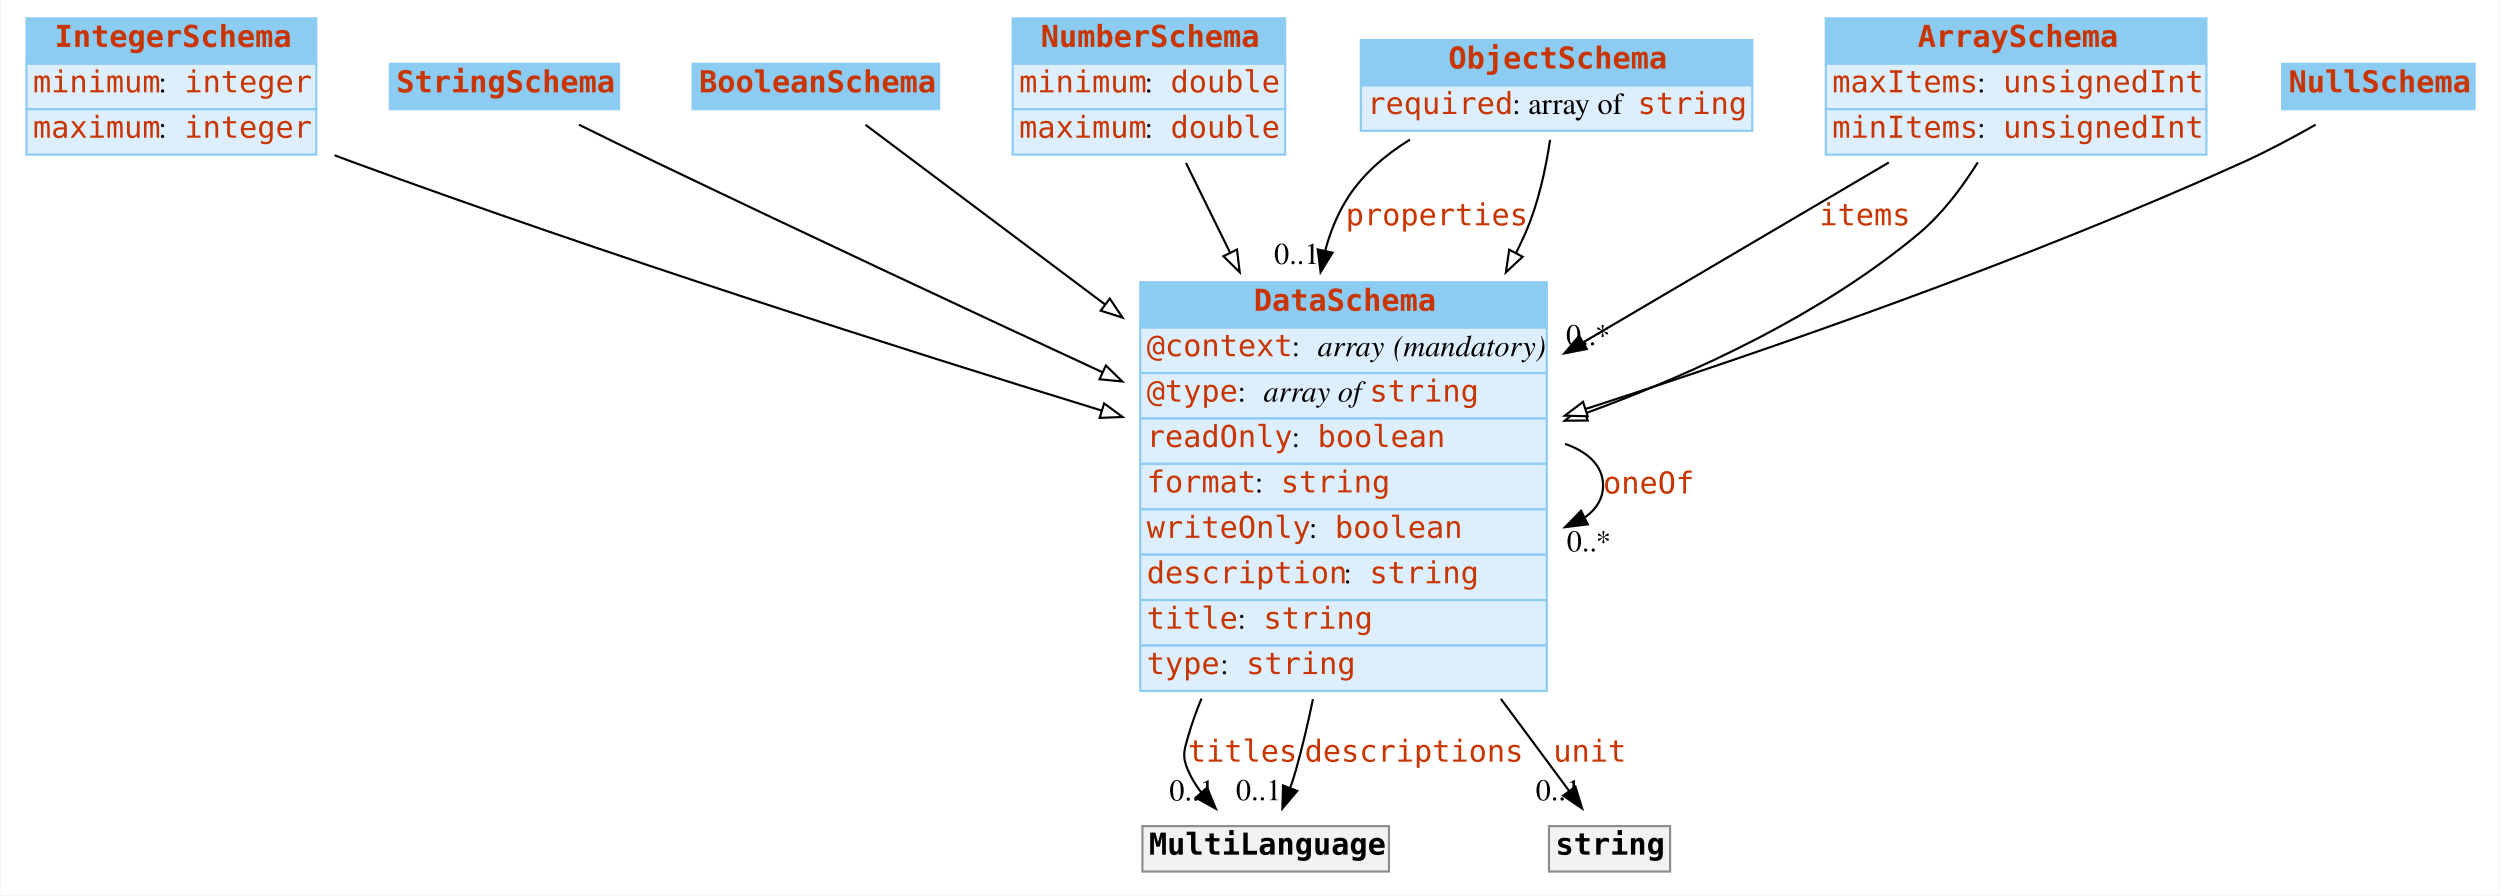
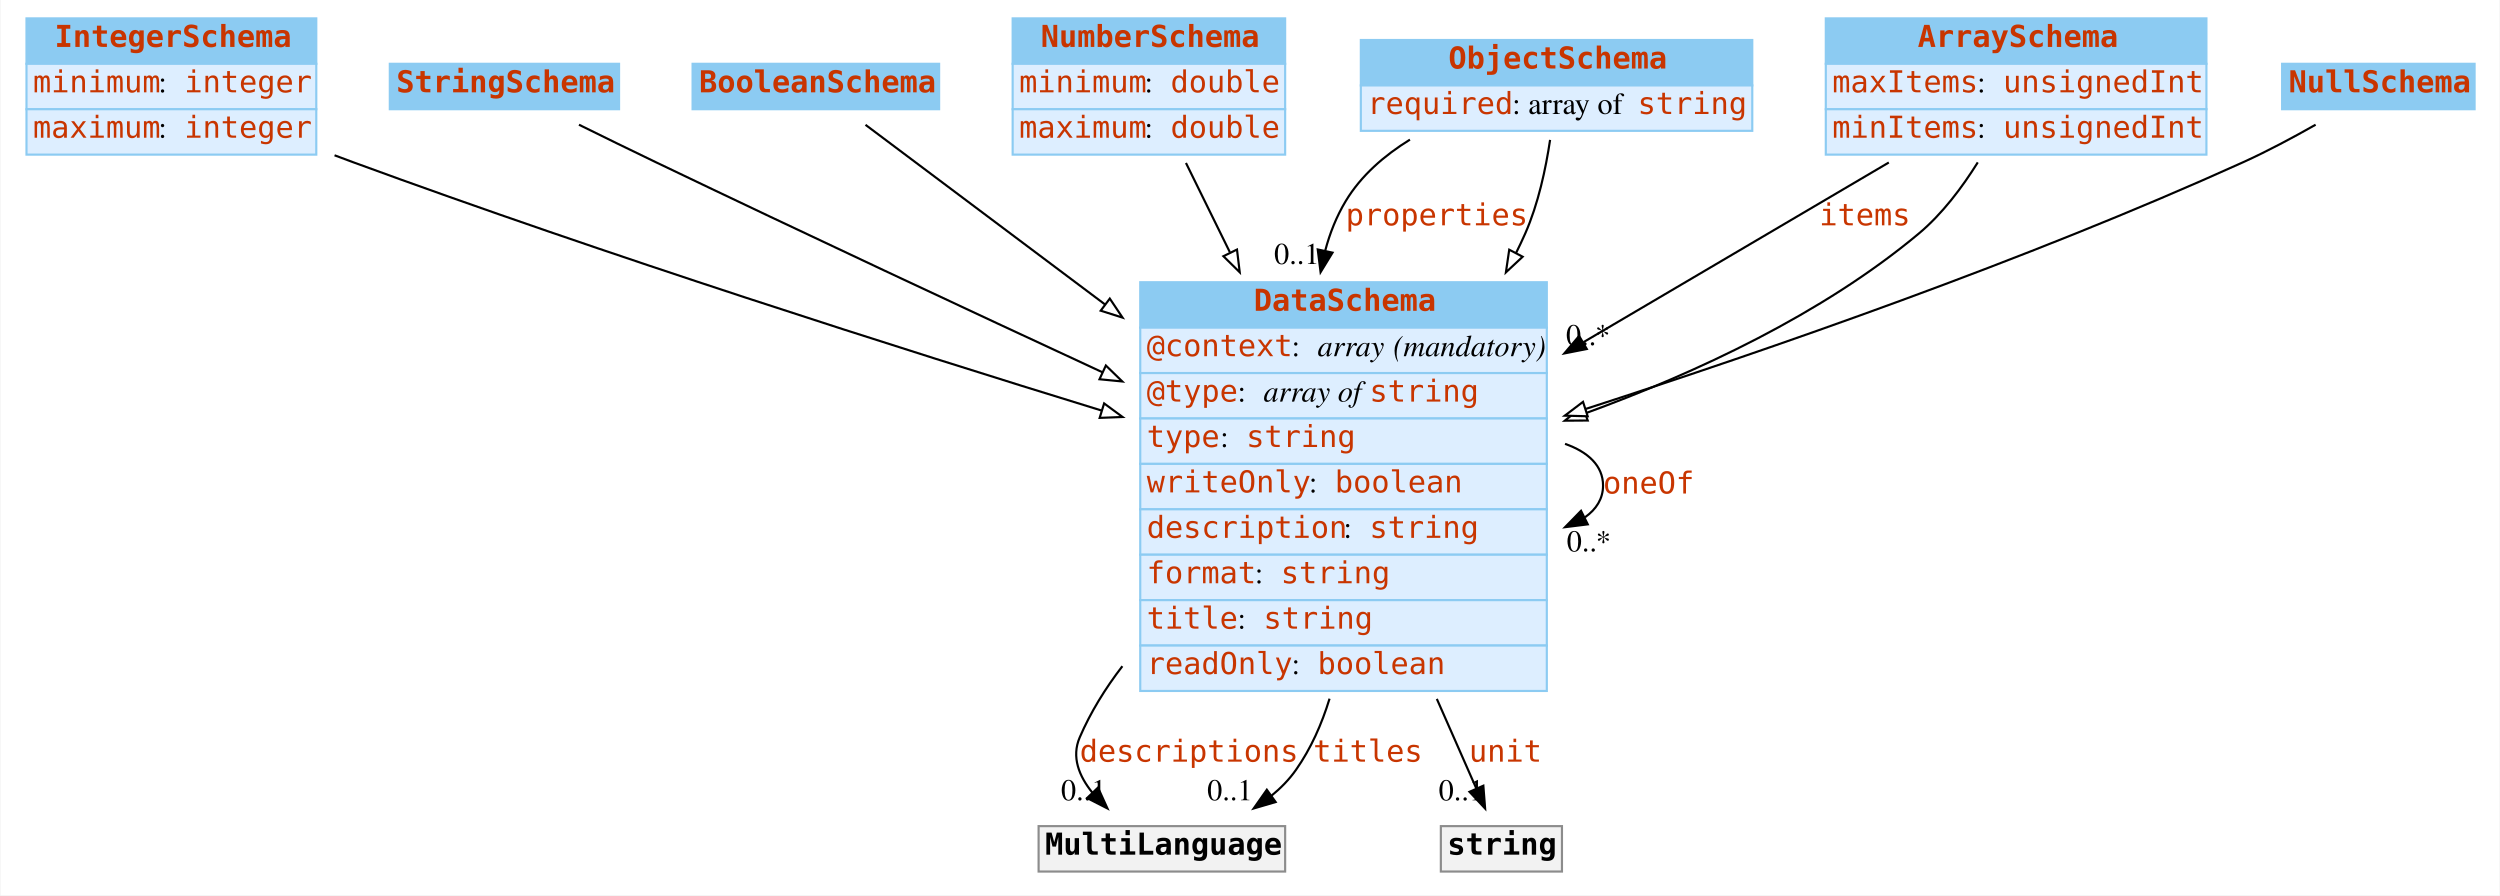
<svg xmlns="http://www.w3.org/2000/svg" width="1156pt" height="414pt" viewBox="0.00 0.00 1155.50 414.00">
  <g id="graph0" class="graph" transform="scale(1 1) rotate(0) translate(4 410)">
    <polygon fill="white" stroke="none" points="-4,4 -4,-410 1151.5,-410 1151.5,4 -4,4" />
    <g id="node1" class="node">
      <polygon fill="#8ccbf2" stroke="none" points="8,-380.5 8,-401.5 142,-401.5 142,-380.5 8,-380.5" />
      <polygon fill="none" stroke="#8ccbf2" points="8,-380.5 8,-401.5 142,-401.5 142,-380.5 8,-380.5" />
      <text text-anchor="start" x="21" y="-388.3" font-family="mono" font-weight="bold" font-size="14.00" fill="#c83500">IntegerSchema</text>
      <polygon fill="#ddeeff" stroke="none" points="8,-359.5 8,-380.5 142,-380.5 142,-359.5 8,-359.5" />
      <polygon fill="none" stroke="#8ccbf2" points="8,-359.5 8,-380.5 142,-380.5 142,-359.5 8,-359.5" />
      <text text-anchor="start" x="11" y="-367.3" font-family="mono" font-size="14.00" fill="#c83500">minimum</text>
      <text text-anchor="start" x="69" y="-367.3" font-family="Times,serif" font-size="14.00"> : </text>
      <text text-anchor="start" x="81" y="-367.3" font-family="mono" font-size="14.00" fill="#c83500">integer</text>
      <polygon fill="#ddeeff" stroke="none" points="8,-338.5 8,-359.5 142,-359.5 142,-338.5 8,-338.5" />
      <polygon fill="none" stroke="#8ccbf2" points="8,-338.5 8,-359.5 142,-359.5 142,-338.5 8,-338.5" />
      <text text-anchor="start" x="11" y="-346.3" font-family="mono" font-size="14.00" fill="#c83500">maximum</text>
      <text text-anchor="start" x="69" y="-346.3" font-family="Times,serif" font-size="14.00"> : </text>
      <text text-anchor="start" x="81" y="-346.3" font-family="mono" font-size="14.00" fill="#c83500">integer</text>
    </g>
    <g id="node8" class="node">
      <polygon fill="#8ccbf2" stroke="none" points="523,-258.5 523,-279.5 711,-279.5 711,-258.5 523,-258.5" />
      <polygon fill="none" stroke="#8ccbf2" points="523,-258.5 523,-279.5 711,-279.5 711,-258.5 523,-258.5" />
      <text text-anchor="start" x="575.5" y="-266.3" font-family="mono" font-weight="bold" font-size="14.00" fill="#c83500">DataSchema</text>
      <polygon fill="#ddeeff" stroke="none" points="523,-237.5 523,-258.5 711,-258.5 711,-237.5 523,-237.5" />
      <polygon fill="none" stroke="#8ccbf2" points="523,-237.5 523,-258.5 711,-258.5 711,-237.5 523,-237.5" />
      <text text-anchor="start" x="526" y="-245.3" font-family="mono" font-size="14.00" fill="#c83500">@context</text>
      <text text-anchor="start" x="593" y="-245.3" font-family="Times,serif" font-size="14.00"> : </text>
      <text text-anchor="start" x="605" y="-245.3" font-family="Times,serif" font-style="italic" font-size="14.00">array</text>
      <text text-anchor="start" x="636" y="-245.3" font-family="Times,serif" font-size="14.00"> </text>
      <text text-anchor="start" x="640" y="-245.3" font-family="Times,serif" font-style="italic" font-size="14.00">(mandatory)</text>
      <polygon fill="#ddeeff" stroke="none" points="523,-216.5 523,-237.5 711,-237.5 711,-216.5 523,-216.5" />
      <polygon fill="none" stroke="#8ccbf2" points="523,-216.5 523,-237.5 711,-237.5 711,-216.5 523,-216.5" />
      <text text-anchor="start" x="526" y="-224.3" font-family="mono" font-size="14.00" fill="#c83500">@type</text>
      <text text-anchor="start" x="568" y="-224.3" font-family="Times,serif" font-size="14.00"> : </text>
      <text text-anchor="start" x="580" y="-224.3" font-family="Times,serif" font-style="italic" font-size="14.00">array of </text>
      <text text-anchor="start" x="629" y="-224.3" font-family="mono" font-size="14.00" fill="#c83500">string</text>
      <polygon fill="#ddeeff" stroke="none" points="523,-195.5 523,-216.5 711,-216.5 711,-195.5 523,-195.5" />
      <polygon fill="none" stroke="#8ccbf2" points="523,-195.5 523,-216.5 711,-216.5 711,-195.5 523,-195.5" />
-       <text text-anchor="start" x="526" y="-203.3" font-family="mono" font-size="14.00" fill="#c83500">readOnly</text>
-       <text text-anchor="start" x="593" y="-203.3" font-family="Times,serif" font-size="14.00"> : </text>
-       <text text-anchor="start" x="605" y="-203.3" font-family="mono" font-size="14.00" fill="#c83500">boolean</text>
+       <text text-anchor="start" x="526" y="-203.3" font-family="mono" font-size="14.00" fill="#c83500">type</text>
+       <text text-anchor="start" x="560" y="-203.3" font-family="Times,serif" font-size="14.00"> : </text>
+       <text text-anchor="start" x="572" y="-203.3" font-family="mono" font-size="14.00" fill="#c83500">string</text>
      <polygon fill="#ddeeff" stroke="none" points="523,-174.5 523,-195.5 711,-195.5 711,-174.5 523,-174.5" />
      <polygon fill="none" stroke="#8ccbf2" points="523,-174.5 523,-195.5 711,-195.5 711,-174.5 523,-174.5" />
-       <text text-anchor="start" x="526" y="-182.3" font-family="mono" font-size="14.00" fill="#c83500">format</text>
-       <text text-anchor="start" x="576" y="-182.3" font-family="Times,serif" font-size="14.00"> : </text>
-       <text text-anchor="start" x="588" y="-182.3" font-family="mono" font-size="14.00" fill="#c83500">string</text>
+       <text text-anchor="start" x="526" y="-182.3" font-family="mono" font-size="14.00" fill="#c83500">writeOnly</text>
+       <text text-anchor="start" x="601" y="-182.3" font-family="Times,serif" font-size="14.00"> : </text>
+       <text text-anchor="start" x="613" y="-182.3" font-family="mono" font-size="14.00" fill="#c83500">boolean</text>
      <polygon fill="#ddeeff" stroke="none" points="523,-153.5 523,-174.5 711,-174.5 711,-153.5 523,-153.5" />
      <polygon fill="none" stroke="#8ccbf2" points="523,-153.5 523,-174.5 711,-174.5 711,-153.5 523,-153.5" />
-       <text text-anchor="start" x="526" y="-161.3" font-family="mono" font-size="14.00" fill="#c83500">writeOnly</text>
-       <text text-anchor="start" x="601" y="-161.3" font-family="Times,serif" font-size="14.00"> : </text>
-       <text text-anchor="start" x="613" y="-161.3" font-family="mono" font-size="14.00" fill="#c83500">boolean</text>
+       <text text-anchor="start" x="526" y="-161.3" font-family="mono" font-size="14.00" fill="#c83500">description</text>
+       <text text-anchor="start" x="617" y="-161.3" font-family="Times,serif" font-size="14.00"> : </text>
+       <text text-anchor="start" x="629" y="-161.3" font-family="mono" font-size="14.00" fill="#c83500">string</text>
      <polygon fill="#ddeeff" stroke="none" points="523,-132.5 523,-153.5 711,-153.5 711,-132.5 523,-132.5" />
      <polygon fill="none" stroke="#8ccbf2" points="523,-132.5 523,-153.5 711,-153.5 711,-132.5 523,-132.5" />
-       <text text-anchor="start" x="526" y="-140.3" font-family="mono" font-size="14.00" fill="#c83500">description</text>
-       <text text-anchor="start" x="617" y="-140.3" font-family="Times,serif" font-size="14.00"> : </text>
-       <text text-anchor="start" x="629" y="-140.3" font-family="mono" font-size="14.00" fill="#c83500">string</text>
+       <text text-anchor="start" x="526" y="-140.3" font-family="mono" font-size="14.00" fill="#c83500">format</text>
+       <text text-anchor="start" x="576" y="-140.3" font-family="Times,serif" font-size="14.00"> : </text>
+       <text text-anchor="start" x="588" y="-140.3" font-family="mono" font-size="14.00" fill="#c83500">string</text>
      <polygon fill="#ddeeff" stroke="none" points="523,-111.5 523,-132.5 711,-132.5 711,-111.5 523,-111.5" />
      <polygon fill="none" stroke="#8ccbf2" points="523,-111.5 523,-132.5 711,-132.5 711,-111.5 523,-111.5" />
      <text text-anchor="start" x="526" y="-119.3" font-family="mono" font-size="14.00" fill="#c83500">title</text>
      <text text-anchor="start" x="568" y="-119.3" font-family="Times,serif" font-size="14.00"> : </text>
      <text text-anchor="start" x="580" y="-119.3" font-family="mono" font-size="14.00" fill="#c83500">string</text>
      <polygon fill="#ddeeff" stroke="none" points="523,-90.5 523,-111.5 711,-111.5 711,-90.5 523,-90.5" />
      <polygon fill="none" stroke="#8ccbf2" points="523,-90.5 523,-111.5 711,-111.5 711,-90.5 523,-90.5" />
-       <text text-anchor="start" x="526" y="-98.3" font-family="mono" font-size="14.00" fill="#c83500">type</text>
-       <text text-anchor="start" x="560" y="-98.3" font-family="Times,serif" font-size="14.00"> : </text>
-       <text text-anchor="start" x="572" y="-98.3" font-family="mono" font-size="14.00" fill="#c83500">string</text>
+       <text text-anchor="start" x="526" y="-98.3" font-family="mono" font-size="14.00" fill="#c83500">readOnly</text>
+       <text text-anchor="start" x="593" y="-98.3" font-family="Times,serif" font-size="14.00"> : </text>
+       <text text-anchor="start" x="605" y="-98.3" font-family="mono" font-size="14.00" fill="#c83500">boolean</text>
    </g>
-     <g id="edge8" class="edge">
+     <g id="edge9" class="edge">
      <path fill="none" stroke="black" d="M150.45,-338.195C153.33,-337.1 156.188,-336.032 159,-335 275.91,-292.109 411.856,-248.848 505.089,-220.172" />
      <polygon fill="white" stroke="black" points="506.292,-223.464 514.824,-217.183 504.237,-216.772 506.292,-223.464" />
    </g>
    <g id="node2" class="node">
      <polygon fill="#8ccbf2" stroke="none" points="176,-359.5 176,-380.5 282,-380.5 282,-359.5 176,-359.5" />
      <polygon fill="none" stroke="#8ccbf2" points="176,-359.5 176,-380.5 282,-380.5 282,-359.5 176,-359.5" />
      <text text-anchor="start" x="179" y="-367.3" font-family="mono" font-weight="bold" font-size="14.00" fill="#c83500">StringSchema</text>
    </g>
    <g id="edge13" class="edge">
      <path fill="none" stroke="black" d="M263.466,-352.334C274.764,-346.755 287.396,-340.568 299,-335 367.319,-302.217 444.309,-266.239 505.421,-237.908" />
      <polygon fill="white" stroke="black" points="507.101,-240.987 514.703,-233.607 504.158,-234.635 507.101,-240.987" />
    </g>
    <g id="node3" class="node">
      <polygon fill="#8ccbf2" stroke="none" points="316,-359.5 316,-380.5 430,-380.5 430,-359.5 316,-359.5" />
      <polygon fill="none" stroke="#8ccbf2" points="316,-359.5 316,-380.5 430,-380.5 430,-359.5 316,-359.5" />
      <text text-anchor="start" x="319" y="-367.3" font-family="mono" font-weight="bold" font-size="14.00" fill="#c83500">BooleanSchema</text>
    </g>
    <g id="edge10" class="edge">
      <path fill="none" stroke="black" d="M395.955,-352.284C421.644,-333.017 465.143,-300.392 506.792,-269.156" />
      <polygon fill="white" stroke="black" points="508.916,-271.938 514.816,-263.138 504.716,-266.338 508.916,-271.938" />
    </g>
    <g id="node4" class="node">
      <polygon fill="#8ccbf2" stroke="none" points="464,-380.5 464,-401.5 590,-401.5 590,-380.5 464,-380.5" />
      <polygon fill="none" stroke="#8ccbf2" points="464,-380.5 464,-401.5 590,-401.5 590,-380.5 464,-380.5" />
      <text text-anchor="start" x="477" y="-388.3" font-family="mono" font-weight="bold" font-size="14.00" fill="#c83500">NumberSchema</text>
      <polygon fill="#ddeeff" stroke="none" points="464,-359.5 464,-380.5 590,-380.5 590,-359.5 464,-359.5" />
      <polygon fill="none" stroke="#8ccbf2" points="464,-359.5 464,-380.5 590,-380.5 590,-359.5 464,-359.5" />
      <text text-anchor="start" x="467" y="-367.3" font-family="mono" font-size="14.00" fill="#c83500">minimum</text>
      <text text-anchor="start" x="525" y="-367.3" font-family="Times,serif" font-size="14.00"> : </text>
      <text text-anchor="start" x="537" y="-367.3" font-family="mono" font-size="14.00" fill="#c83500">double</text>
      <polygon fill="#ddeeff" stroke="none" points="464,-338.5 464,-359.5 590,-359.5 590,-338.5 464,-338.5" />
      <polygon fill="none" stroke="#8ccbf2" points="464,-338.5 464,-359.5 590,-359.5 590,-338.5 464,-338.5" />
      <text text-anchor="start" x="467" y="-346.3" font-family="mono" font-size="14.00" fill="#c83500">maximum</text>
      <text text-anchor="start" x="525" y="-346.3" font-family="Times,serif" font-size="14.00"> : </text>
      <text text-anchor="start" x="537" y="-346.3" font-family="mono" font-size="14.00" fill="#c83500">double</text>
    </g>
-     <g id="edge7" class="edge">
+     <g id="edge12" class="edge">
      <path fill="none" stroke="black" d="M544.14,-334.648C550.095,-322.539 557.124,-308.248 564.426,-293.4" />
      <polygon fill="white" stroke="black" points="567.729,-294.616 569.001,-284.098 561.447,-291.527 567.729,-294.616" />
    </g>
    <g id="node5" class="node">
      <polygon fill="#8ccbf2" stroke="none" points="625,-370.5 625,-391.5 806,-391.5 806,-370.5 625,-370.5" />
      <polygon fill="none" stroke="#8ccbf2" points="625,-370.5 625,-391.5 806,-391.5 806,-370.5 625,-370.5" />
      <text text-anchor="start" x="665.5" y="-378.3" font-family="mono" font-weight="bold" font-size="14.00" fill="#c83500">ObjectSchema</text>
      <polygon fill="#ddeeff" stroke="none" points="625,-349.5 625,-370.5 806,-370.5 806,-349.5 625,-349.5" />
      <polygon fill="none" stroke="#8ccbf2" points="625,-349.5 625,-370.5 806,-370.5 806,-349.5 625,-349.5" />
      <text text-anchor="start" x="628" y="-357.3" font-family="mono" font-size="14.00" fill="#c83500">required</text>
      <text text-anchor="start" x="695" y="-357.3" font-family="Times,serif" font-size="14.00"> : array of </text>
      <text text-anchor="start" x="753" y="-357.3" font-family="mono" font-size="14.00" fill="#c83500">string</text>
    </g>
    <g id="edge1" class="edge">
      <path fill="none" stroke="black" d="M647.71,-345.436C635.883,-338.14 625.102,-328.817 618,-317 613.727,-309.89 610.655,-302.144 608.529,-294.09" />
      <polygon fill="black" stroke="black" points="611.913,-293.176 606.388,-284.135 605.069,-294.648 611.913,-293.176" />
      <text text-anchor="start" x="618" y="-305.8" font-family="mono" font-size="14.00" fill="#c83500">properties</text>
      <text text-anchor="middle" x="595.388" y="-287.935" font-family="Times,serif" font-size="14.00">0..1</text>
    </g>
-     <g id="edge12" class="edge">
+     <g id="edge7" class="edge">
      <path fill="none" stroke="black" d="M712.51,-345.311C710.534,-332.094 707.054,-315.68 701,-302 699.67,-298.996 698.254,-295.993 696.762,-293" />
      <polygon fill="white" stroke="black" points="699.817,-291.289 692.075,-284.057 693.617,-294.539 699.817,-291.289" />
    </g>
    <g id="node6" class="node">
      <polygon fill="#8ccbf2" stroke="none" points="840,-380.5 840,-401.5 1016,-401.5 1016,-380.5 840,-380.5" />
      <polygon fill="none" stroke="#8ccbf2" points="840,-380.5 840,-401.5 1016,-401.5 1016,-380.5 840,-380.5" />
      <text text-anchor="start" x="882.5" y="-388.3" font-family="mono" font-weight="bold" font-size="14.00" fill="#c83500">ArraySchema</text>
      <polygon fill="#ddeeff" stroke="none" points="840,-359.5 840,-380.5 1016,-380.5 1016,-359.5 840,-359.5" />
      <polygon fill="none" stroke="#8ccbf2" points="840,-359.5 840,-380.5 1016,-380.5 1016,-359.5 840,-359.5" />
      <text text-anchor="start" x="843" y="-367.3" font-family="mono" font-size="14.00" fill="#c83500">maxItems</text>
      <text text-anchor="start" x="910" y="-367.3" font-family="Times,serif" font-size="14.00"> : </text>
      <text text-anchor="start" x="922" y="-367.3" font-family="mono" font-size="14.00" fill="#c83500">unsignedInt</text>
      <polygon fill="#ddeeff" stroke="none" points="840,-338.5 840,-359.5 1016,-359.5 1016,-338.5 840,-338.5" />
      <polygon fill="none" stroke="#8ccbf2" points="840,-338.5 840,-359.5 1016,-359.5 1016,-338.5 840,-338.5" />
      <text text-anchor="start" x="843" y="-346.3" font-family="mono" font-size="14.00" fill="#c83500">minItems</text>
      <text text-anchor="start" x="910" y="-346.3" font-family="Times,serif" font-size="14.00"> : </text>
      <text text-anchor="start" x="922" y="-346.3" font-family="mono" font-size="14.00" fill="#c83500">unsignedInt</text>
    </g>
    <g id="edge2" class="edge">
      <path fill="none" stroke="black" d="M869.138,-334.864C829.351,-311.452 775.579,-279.812 727.913,-251.764" />
      <polygon fill="black" stroke="black" points="729.482,-248.626 719.089,-246.572 725.932,-254.659 729.482,-248.626" />
      <text text-anchor="start" x="837" y="-305.8" font-family="mono" font-size="14.00" fill="#c83500">items</text>
      <text text-anchor="middle" x="730.089" y="-250.372" font-family="Times,serif" font-size="14.00">0..*</text>
    </g>
-     <g id="edge9" class="edge">
+     <g id="edge8" class="edge">
      <path fill="none" stroke="black" d="M910.273,-334.915C903.037,-323.308 893.806,-311.032 883,-302 838.363,-264.69 779.827,-237.53 729.034,-218.958" />
      <polygon fill="white" stroke="black" points="729.91,-215.554 719.315,-215.474 727.547,-222.143 729.91,-215.554" />
    </g>
    <g id="node7" class="node">
      <polygon fill="#8ccbf2" stroke="none" points="1051,-359.5 1051,-380.5 1140,-380.5 1140,-359.5 1051,-359.5" />
      <polygon fill="none" stroke="#8ccbf2" points="1051,-359.5 1051,-380.5 1140,-380.5 1140,-359.5 1051,-359.5" />
      <text text-anchor="start" x="1054" y="-367.3" font-family="mono" font-weight="bold" font-size="14.00" fill="#c83500">NullSchema</text>
    </g>
    <g id="edge11" class="edge">
      <path fill="none" stroke="black" d="M1066.49,-352.342C1056.14,-346.459 1044.22,-340.083 1033,-335 932.613,-289.527 813.837,-248.31 728.954,-220.902" />
      <polygon fill="white" stroke="black" points="729.885,-217.525 719.294,-217.795 727.742,-224.188 729.885,-217.525" />
    </g>
-     <g id="edge6" class="edge">
+     <g id="edge4" class="edge">
      <path fill="none" stroke="black" d="M719.418,-204.764C730.134,-201.003 737,-194.582 737,-185.5 737,-179.398 733.9,-174.497 728.616,-170.797" />
      <polygon fill="black" stroke="black" points="729.932,-167.543 719.418,-166.236 726.822,-173.814 729.932,-167.543" />
      <text text-anchor="start" x="737" y="-181.8" font-family="mono" font-size="14.00" fill="#c83500">oneOf</text>
      <text text-anchor="middle" x="730.418" y="-155.036" font-family="Times,serif" font-size="14.00">0..*</text>
    </g>
    <g id="node9" class="node">
-       <polygon fill="#f2f2f2" stroke="none" points="524,-7 524,-28 638,-28 638,-7 524,-7" />
-       <polygon fill="none" stroke="#8c8c8c" points="524,-7 524,-28 638,-28 638,-7 524,-7" />
-       <text text-anchor="start" x="527" y="-14.8" font-family="mono" font-weight="bold" font-size="14.00">MultiLanguage</text>
+       <polygon fill="#f2f2f2" stroke="none" points="476,-7 476,-28 590,-28 590,-7 476,-7" />
+       <polygon fill="none" stroke="#8c8c8c" points="476,-7 476,-28 590,-28 590,-7 476,-7" />
+       <text text-anchor="start" x="479" y="-14.8" font-family="mono" font-weight="bold" font-size="14.00">MultiLanguage</text>
    </g>
    <g id="edge3" class="edge">
-       <path fill="none" stroke="black" d="M551.308,-86.971C548.86,-81.031 546.723,-75.02 545,-69 543.166,-62.591 542.405,-60.141 545,-54 546.558,-50.311 548.717,-46.819 551.209,-43.573" />
-       <polygon fill="black" stroke="black" points="553.892,-45.823 557.943,-36.034 548.671,-41.16 553.892,-45.823" />
-       <text text-anchor="start" x="545" y="-57.8" font-family="mono" font-size="14.00" fill="#c83500">titles</text>
-       <text text-anchor="middle" x="546.943" y="-39.834" font-family="Times,serif" font-size="14.00">0..1</text>
+       <path fill="none" stroke="black" d="M514.737,-101.962C506.849,-91.683 500.015,-80.654 495,-69 491.121,-59.986 494.666,-51.131 500.895,-43.436" />
+       <polygon fill="black" stroke="black" points="503.464,-45.813 507.842,-36.165 498.403,-40.977 503.464,-45.813" />
+       <text text-anchor="start" x="495" y="-57.8" font-family="mono" font-size="14.00" fill="#c83500">descriptions</text>
+       <text text-anchor="middle" x="496.842" y="-39.965" font-family="Times,serif" font-size="14.00">0..1</text>
    </g>
-     <g id="edge4" class="edge">
-       <path fill="none" stroke="black" d="M602.863,-86.72C600.564,-75.608 597.951,-64.507 595,-54 594.22,-51.224 593.294,-48.366 592.296,-45.538" />
-       <polygon fill="black" stroke="black" points="595.564,-44.286 588.725,-36.193 589.025,-46.784 595.564,-44.286" />
-       <text text-anchor="start" x="599" y="-57.8" font-family="mono" font-size="14.00" fill="#c83500">descriptions</text>
-       <text text-anchor="middle" x="577.725" y="-39.993" font-family="Times,serif" font-size="14.00">0..1</text>
+     <g id="edge5" class="edge">
+       <path fill="none" stroke="black" d="M610.532,-86.931C606.942,-75.186 601.929,-63.873 595,-54 591.849,-49.51 587.928,-45.526 583.597,-42.005" />
+       <polygon fill="black" stroke="black" points="585.608,-39.14 575.44,-36.163 581.532,-44.831 585.608,-39.14" />
+       <text text-anchor="start" x="603" y="-57.8" font-family="mono" font-size="14.00" fill="#c83500">titles</text>
+       <text text-anchor="middle" x="564.44" y="-39.962" font-family="Times,serif" font-size="14.00">0..1</text>
    </g>
    <g id="node10" class="node">
-       <polygon fill="#f2f2f2" stroke="none" points="712,-7 712,-28 768,-28 768,-7 712,-7" />
-       <polygon fill="none" stroke="#8c8c8c" points="712,-7 712,-28 768,-28 768,-7 712,-7" />
-       <text text-anchor="start" x="715" y="-14.8" font-family="mono" font-weight="bold" font-size="14.00">string</text>
+       <polygon fill="#f2f2f2" stroke="none" points="662,-7 662,-28 718,-28 718,-7 662,-7" />
+       <polygon fill="none" stroke="#8c8c8c" points="662,-7 662,-28 718,-28 718,-7 662,-7" />
+       <text text-anchor="start" x="665" y="-14.8" font-family="mono" font-weight="bold" font-size="14.00">string</text>
    </g>
-     <g id="edge5" class="edge">
-       <path fill="none" stroke="black" d="M689.746,-86.843C694.233,-80.806 698.679,-74.822 703,-69 708.956,-60.977 715.44,-52.221 721.293,-44.311" />
-       <polygon fill="black" stroke="black" points="724.208,-46.255 727.34,-36.134 718.58,-42.092 724.208,-46.255" />
-       <text text-anchor="start" x="714" y="-57.8" font-family="mono" font-size="14.00" fill="#c83500">unit</text>
-       <text text-anchor="middle" x="716.34" y="-39.934" font-family="Times,serif" font-size="14.00">0..1</text>
+     <g id="edge6" class="edge">
+       <path fill="none" stroke="black" d="M660.137,-86.831C662.799,-80.798 665.436,-74.817 668,-69 671.389,-61.312 675.067,-52.957 678.428,-45.317" />
+       <polygon fill="black" stroke="black" points="681.648,-46.69 682.471,-36.127 675.24,-43.871 681.648,-46.69" />
+       <text text-anchor="start" x="675" y="-57.8" font-family="mono" font-size="14.00" fill="#c83500">unit</text>
+       <text text-anchor="middle" x="671.471" y="-39.927" font-family="Times,serif" font-size="14.00">0..1</text>
    </g>
  </g>
</svg>
